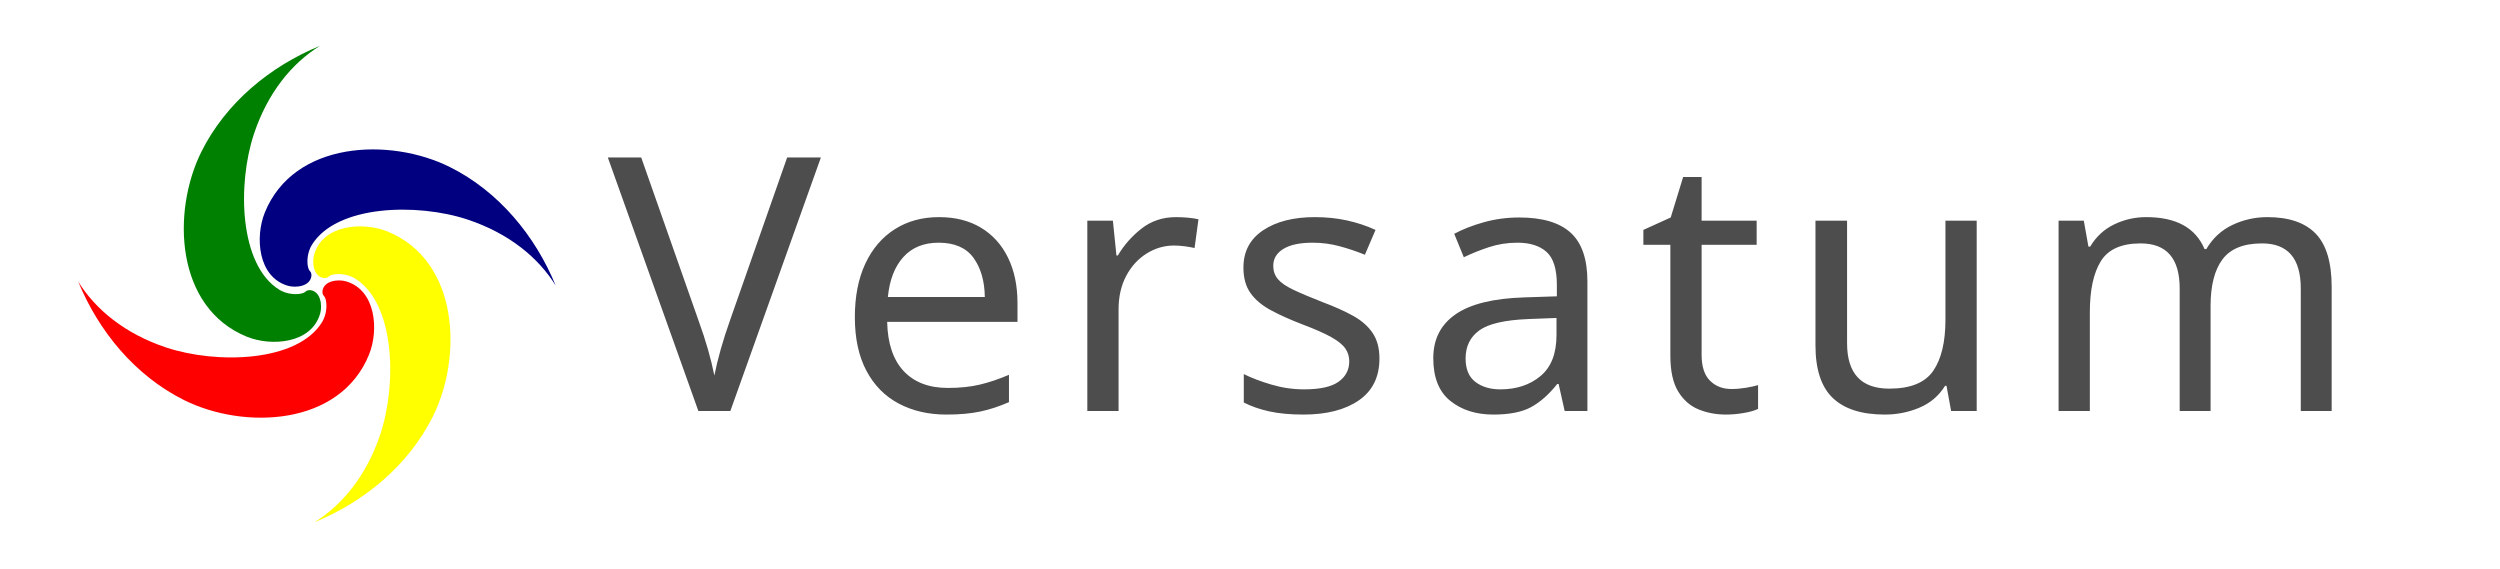
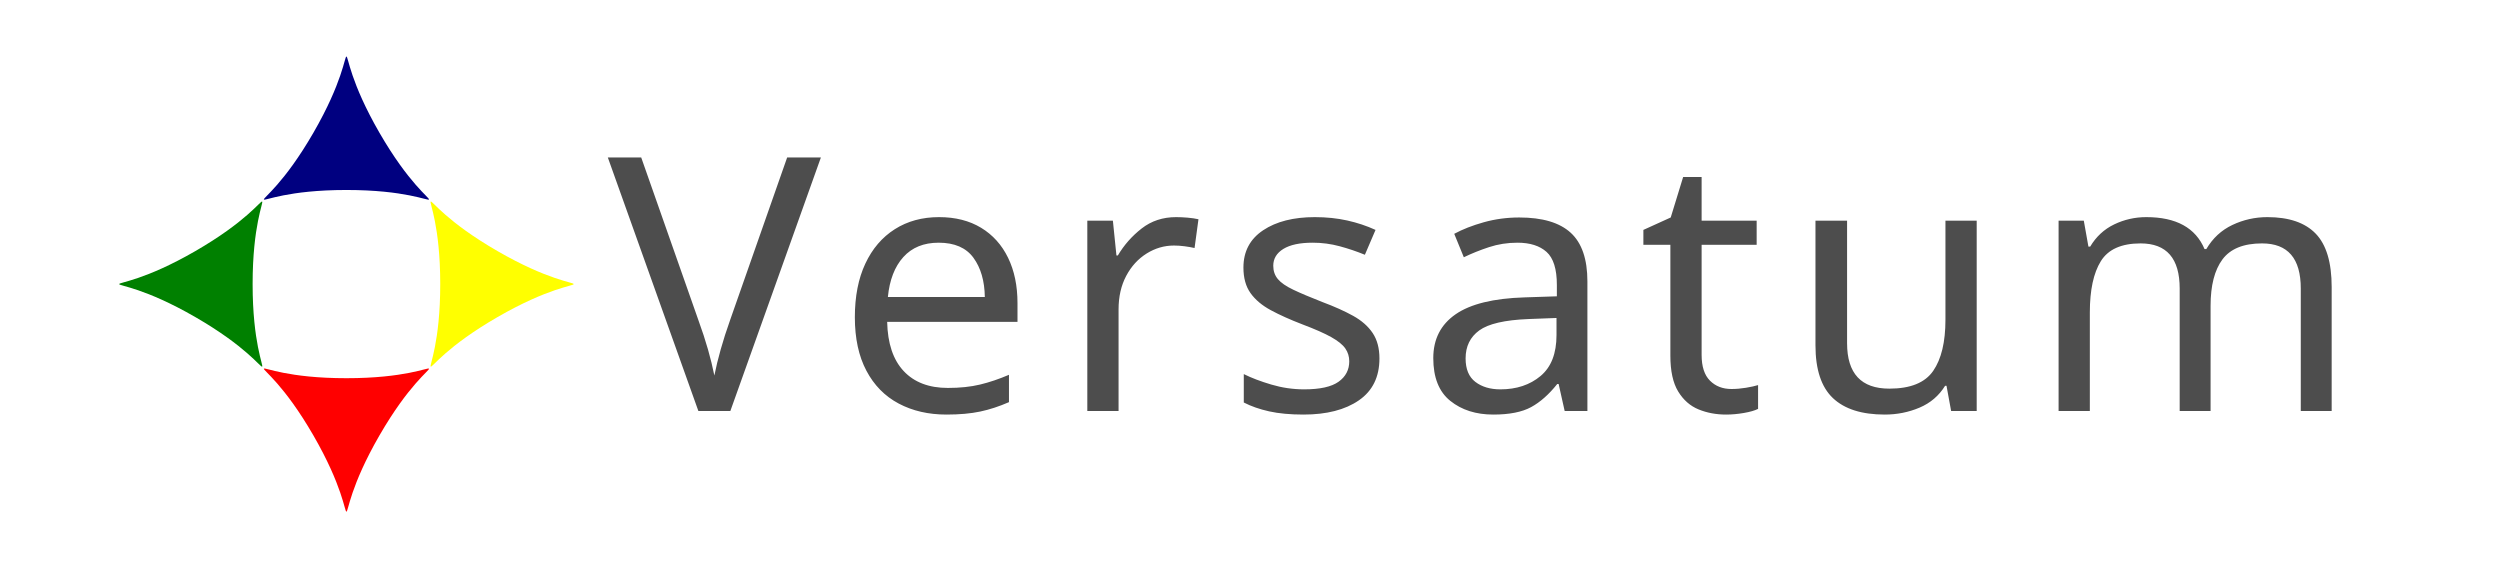
<svg xmlns="http://www.w3.org/2000/svg" id="svg2" height="500" width="2200" version="1.1" viewBox="0 0 2200 500">
  <defs id="defs14" />
-   <g id="g3359" transform="translate(18.72894,0)">
-     <g style="fill-rule:evenodd" transform="matrix(0.7832802,0,0,0.7832802,70.17606,-241.5945)" id="g4376">
-       <path style="fill:#ff0000" d="m -25.755,624.59 c 19.42,31.592 52.775,58.911 99.035,74.287 56.747,18.862 147.7,16.559 175.21,-28.782 4.856,-8.288 5.015,-17.357 4.64,-20.909 -0.183,-1.73 -0.604,-6.125 -2.764,-8.377 -0.165,-0.172 -0.249,-0.361 -0.434,-0.505 l 1.586,2.179 c -0.755,-1.664 -1.58,-1.844 -2.099,-2.952 -0.636,-1.359 -0.788,-3.114 -0.638,-4.197 1.615,-11.645 17.504,-13.379 26.344,-10.835 33.927,9.764 37.034,54.967 26.01,82.218 -32.617,80.63 -140.6,84.725 -207.9,51.183 -54.86,-27.344 -95.941,-77.138 -118.97,-133.32 z" id="path3553" />
-       <path style="fill:#000080" d="m 510.88,629.41 c -19.42,-31.59 -52.77,-58.91 -99.03,-74.29 -56.75,-18.86 -147.7,-16.56 -175.21,28.79 -4.856,8.288 -5.015,17.357 -4.64,20.909 0.183,1.73 0.604,6.125 2.764,8.377 0.165,0.172 0.249,0.361 0.434,0.505 l -1.586,-2.179 c 0.755,1.664 1.58,1.844 2.099,2.952 0.636,1.359 0.788,3.115 0.638,4.197 -1.615,11.645 -17.504,13.379 -26.344,10.835 -33.927,-9.764 -37.034,-54.967 -26.01,-82.218 32.617,-80.63 140.6,-84.725 207.9,-51.183 54.86,27.344 95.941,77.138 118.97,133.32 z" id="path3562" />
-       <path style="fill:#008000" d="m 246.09,359.89 c -31.592,19.42 -58.911,52.775 -74.287,99.035 -18.862,56.747 -16.559,147.7 28.782,175.21 8.288,4.856 17.357,5.015 20.909,4.64 1.73,-0.183 6.125,-0.604 8.377,-2.764 0.172,-0.165 0.361,-0.249 0.505,-0.434 l -2.179,1.586 c 1.664,-0.755 1.844,-1.58 2.952,-2.099 1.359,-0.636 3.114,-0.788 4.197,-0.638 11.645,1.615 13.379,17.504 10.835,26.344 -9.764,33.927 -54.967,37.034 -82.218,26.01 -80.624,-32.63 -84.719,-140.62 -51.18,-207.91 27.35,-54.86 77.14,-95.94 133.32,-118.97 z" id="path4370" />
-       <path style="fill:#ffff00" d="m 239.5,895.33 c 31.592,-19.42 58.911,-52.775 74.287,-99.035 18.862,-56.747 16.559,-147.7 -28.782,-175.21 -8.288,-4.856 -17.357,-5.015 -20.909,-4.64 -1.73,0.183 -6.125,0.604 -8.377,2.764 -0.172,0.165 -0.361,0.249 -0.505,0.434 l 2.179,-1.586 c -1.664,0.755 -1.844,1.58 -2.952,2.099 -1.359,0.636 -3.115,0.788 -4.197,0.638 -11.645,-1.615 -13.379,-17.504 -10.835,-26.344 9.764,-33.927 54.967,-37.034 82.218,-26.01 80.63,32.617 84.725,140.6 51.183,207.9 -27.344,54.86 -77.138,95.941 -133.32,118.97 z" id="path4372" />
+   <g id="g4165">
+     <text xml:space="preserve" x="534.885" y="361.694" font-size="75px" line-height="125%" style="font-size:82.365px;line-height:125%;font-family:sans-serif;letter-spacing:0px;word-spacing:0px;fill:#4d4d4d" id="text4398">
+       <tspan x="534.885" y="361.694" dx="0" font-size="100px" style="font-size:312.5px;font-family:sans-serif;letter-spacing:18.944px;fill:#4d4d4d" id="tspan4400">Versatum</tspan>
+     </text>
+     <g id="g4323" transform="translate(64.74671,15.04267)">
+       <g id="g4311" transform="translate(0,0.04998842)">
+         <path d="m 269.178,101.746 c 51.653,89.466 74.239,50.347 -29.068,50.347 -103.307,0 -80.721,39.119 -29.068,-50.347 51.653,-89.466 6.482,-89.466 58.135,0 z" id="path4181" style="opacity:1;fill:#000080;fill-opacity:1;fill-rule:nonzero;stroke:none;stroke-width:2;stroke-linecap:square;stroke-linejoin:bevel;stroke-miterlimit:4;stroke-dasharray:none;stroke-dashoffset:0;stroke-opacity:1" />
+         <path transform="scale(1,-1)" style="opacity:1;fill:#ff0000;fill-opacity:1;fill-rule:nonzero;stroke:none;stroke-width:2;stroke-linecap:square;stroke-linejoin:bevel;stroke-miterlimit:4;stroke-dasharray:none;stroke-dashoffset:0;stroke-opacity:1" id="path4183" d="m 269.178,-368.068 c 51.653,89.466 74.239,50.347 -29.068,50.347 -103.307,0 -80.721,39.119 -29.068,-50.347 51.653,-89.466 6.482,-89.466 58.135,0 z" />
+       </g>
+       <g id="g4195" transform="matrix(0.6271587,0,0,0.6271587,24.2187,78.16766)">
+         <path transform="matrix(0,1,-1,0,780.445,-367.1172)" d="m 663.465,224.299 c 82.361,142.653 118.373,80.278 -46.348,80.278 -164.722,0 -128.709,62.376 -46.348,-80.278 82.361,-142.653 10.336,-142.653 92.697,0 z" id="path4185" style="opacity:1;fill:#ffff00;fill-opacity:1;fill-rule:nonzero;stroke:none;stroke-width:2;stroke-linecap:square;stroke-linejoin:bevel;stroke-miterlimit:4;stroke-dasharray:none;stroke-dashoffset:0;stroke-opacity:1" />
+         <path transform="matrix(0,1,1,0,292.4217,-716.6668)" style="opacity:1;fill:#008000;fill-opacity:1;fill-rule:nonzero;stroke:none;stroke-width:2;stroke-linecap:square;stroke-linejoin:bevel;stroke-miterlimit:4;stroke-dasharray:none;stroke-dashoffset:0;stroke-opacity:1" id="path4187" d="m 1013.015,-160.093 c 82.361,142.653 118.373,80.278 -46.348,80.278 -164.722,0 -128.709,62.376 -46.348,-80.278 82.361,-142.653 10.336,-142.653 92.697,0 z" />
+       </g>
    </g>
-     <text xml:space="preserve" x="516.156" y="361.694" font-size="75px" line-height="125%" style="font-size:82.365px;line-height:125%;font-family:sans-serif;letter-spacing:0px;word-spacing:0px;fill:#4d4d4d" id="text4398">
-       <tspan x="516.156" y="361.694" dx="0" font-size="100px" style="font-size:312.5px;font-family:sans-serif;letter-spacing:18.944px;fill:#4d4d4d" id="tspan4400">Versatum</tspan>
-     </text>
  </g>
</svg>
